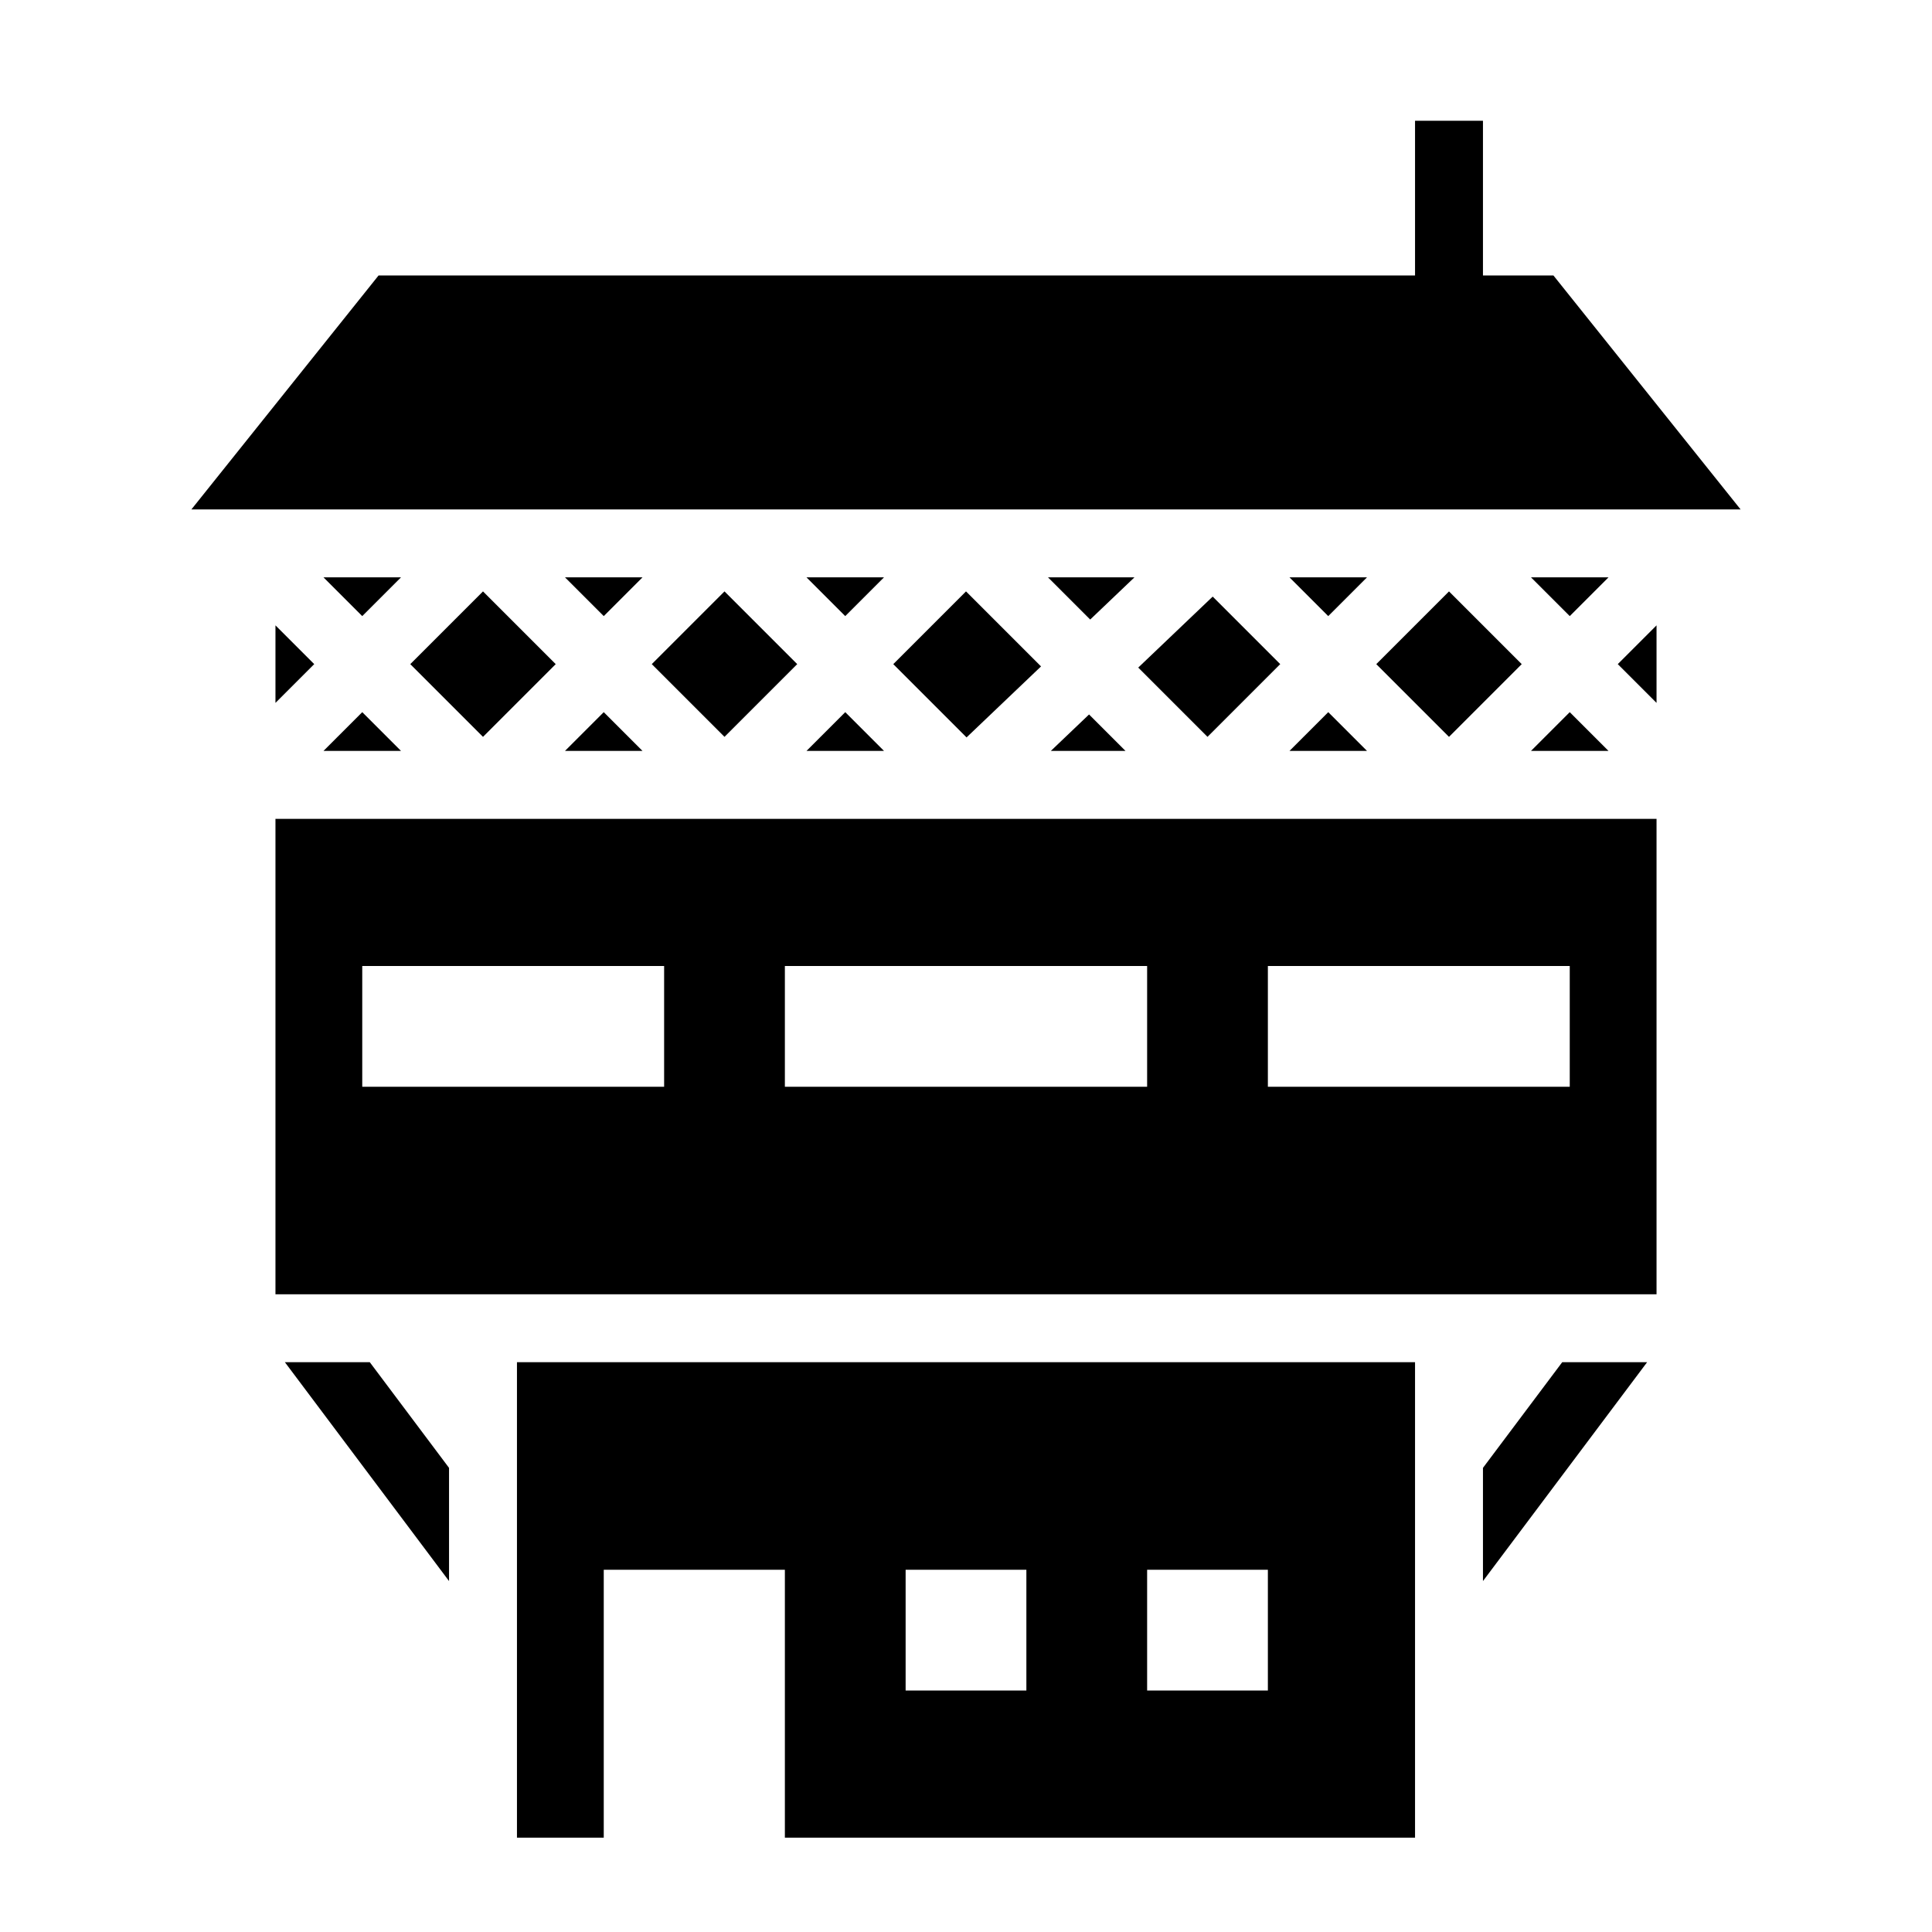
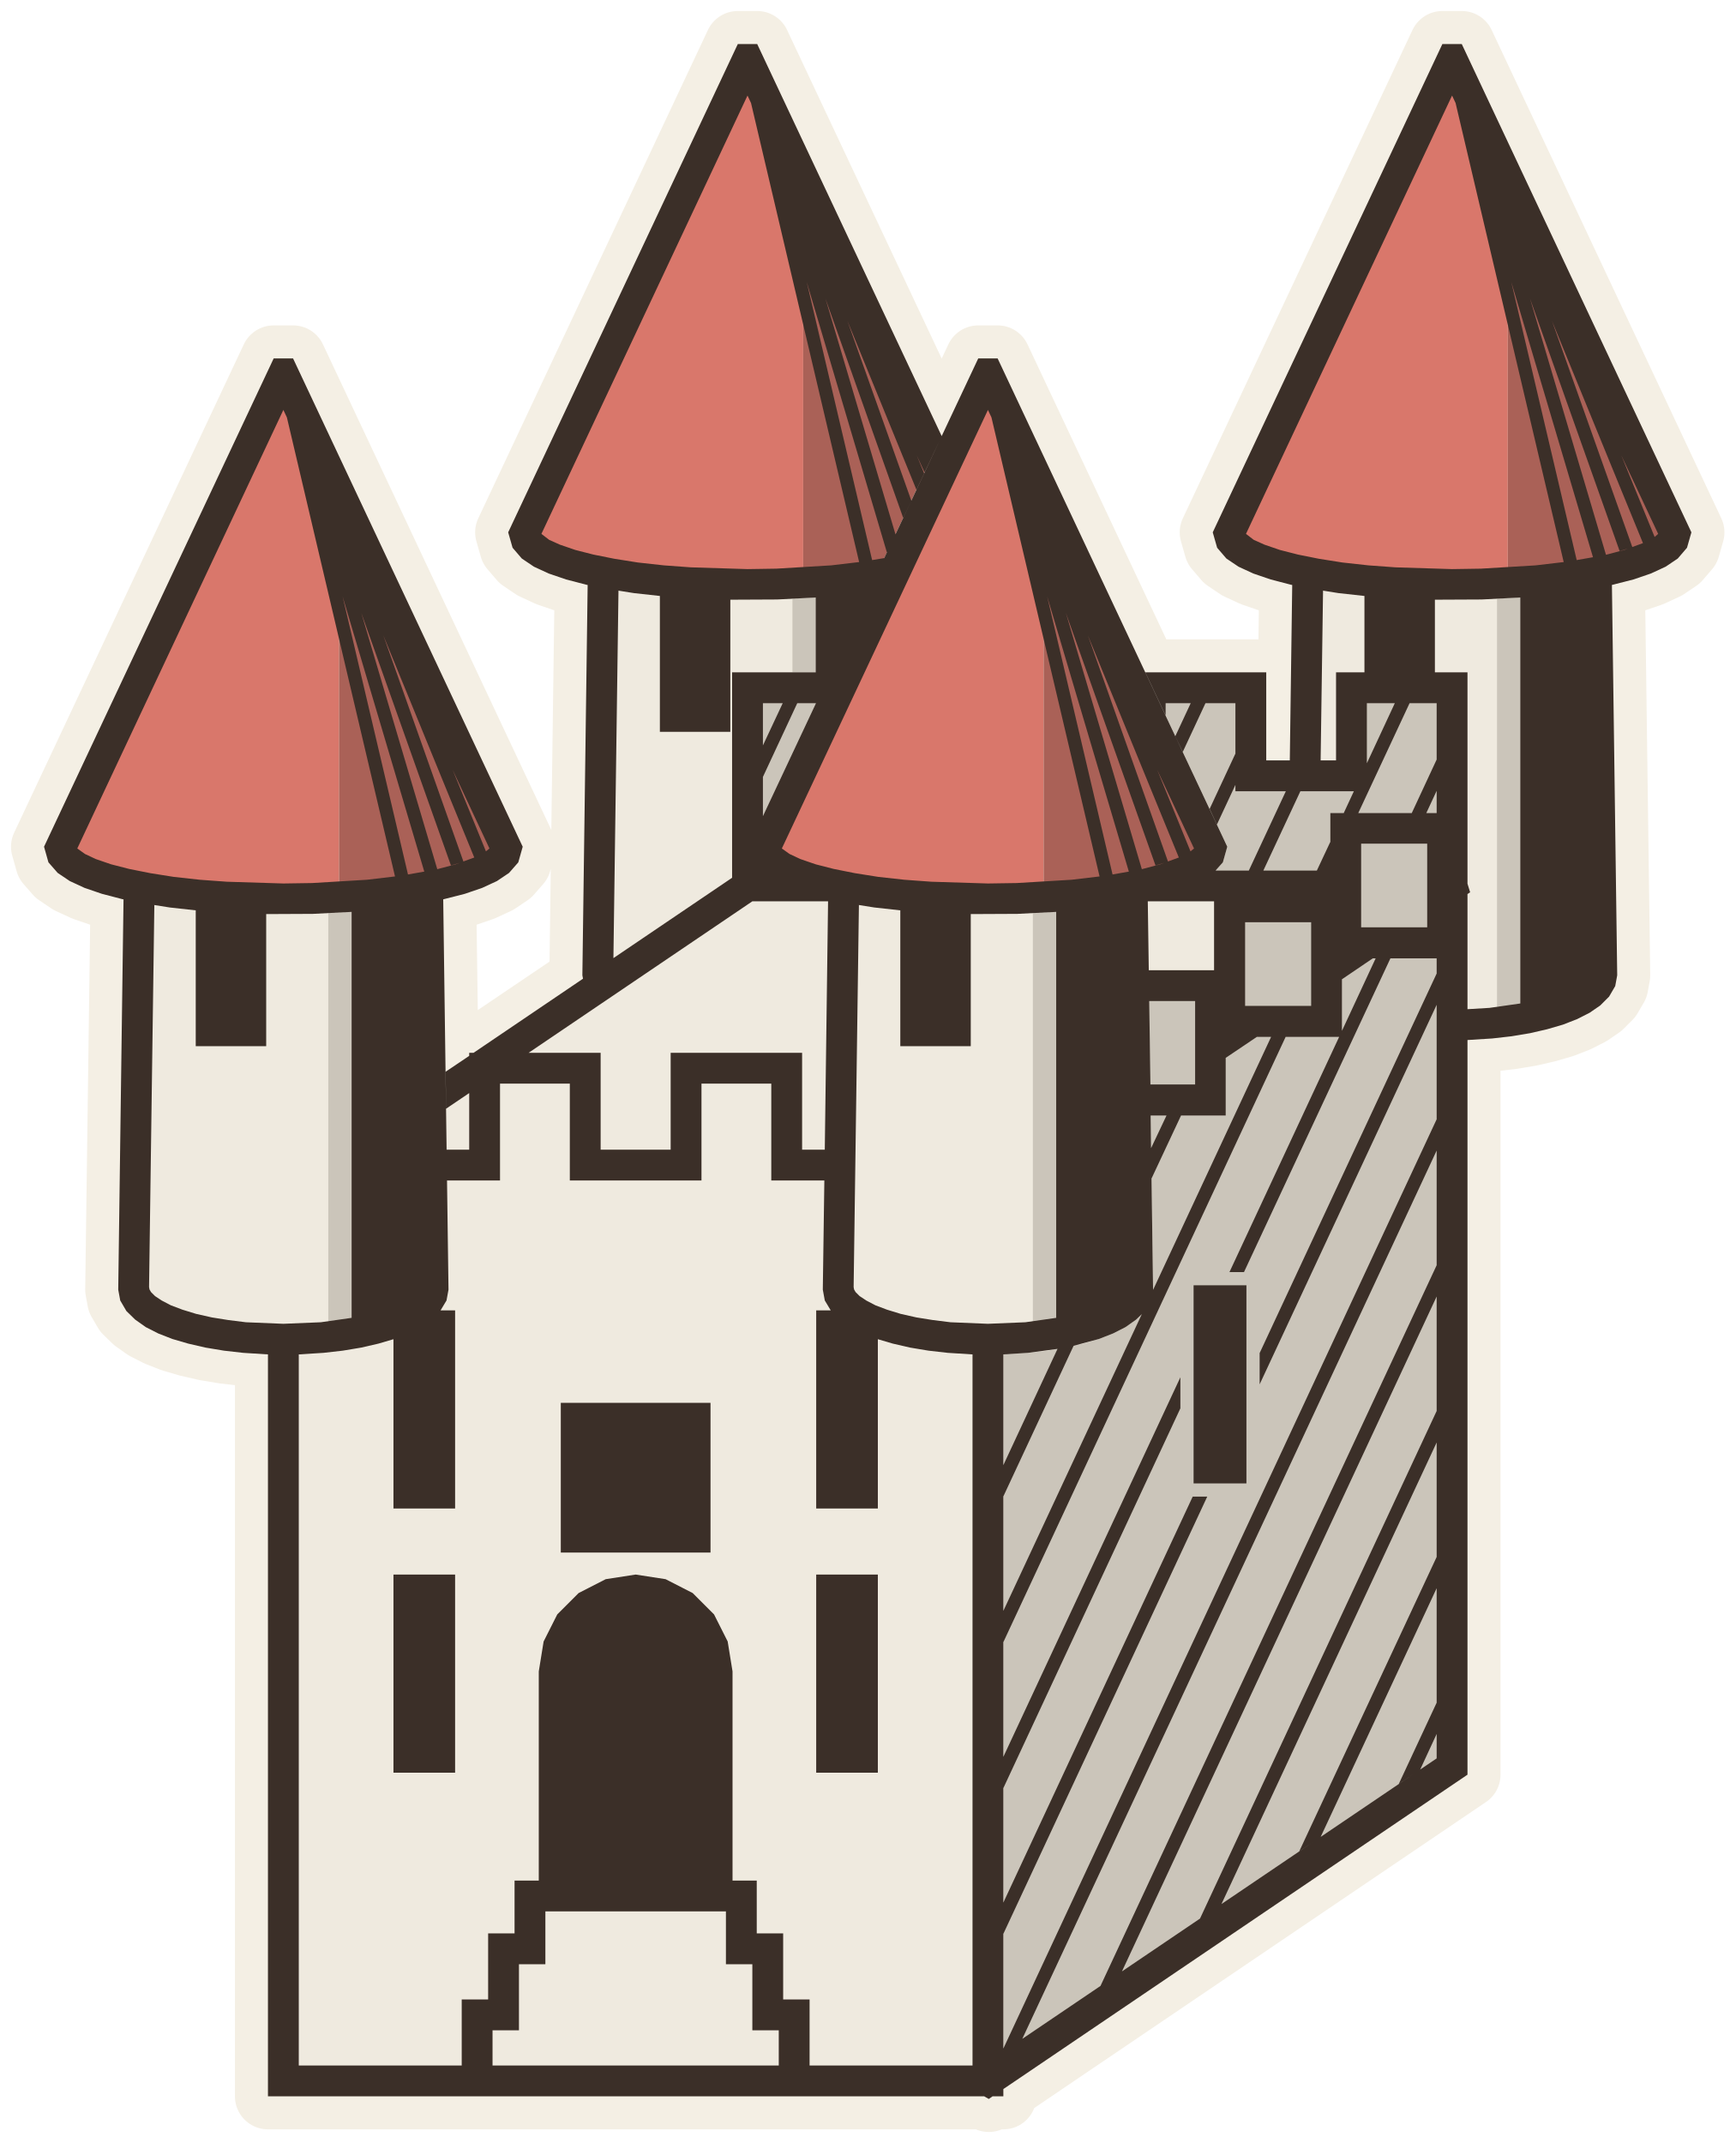
- <svg xmlns="http://www.w3.org/2000/svg" viewBox="0 0 512 512">
-   <path fill="#000" d="M375 32v41H100.326l-49.6 62h410.547l-49.6-62H393V32h-18zM85.727 153 96 163.273 106.273 153H85.727zm64 0L160 163.273 170.273 153h-20.546zm64 0L224 163.273 234.273 153h-20.546zm64 0 11.185 11.186L300.645 153h-22.918zm64 0L352 163.273 362.273 153h-20.546zm64 0L416 163.273 426.273 153h-20.546zM128 156.727 108.727 176 128 195.273 147.273 176 128 156.727zm64 0L172.727 176 192 195.273 211.273 176 192 156.727zm64 0L236.727 176l19.42 19.422 19.736-18.813L256 156.726zm128 0L364.727 176 384 195.273 403.273 176 384 156.727zm-62.623 1.377-19.732 18.814L320 195.273 339.273 176l-17.896-17.896zM73 165.727v20.546L83.273 176 73 165.727zm366 0L428.727 176 439 186.273v-20.546zm-343 23L85.727 199h20.546L96 188.727zm64 0L149.727 199h20.546L160 188.727zm64 0L213.727 199h20.546L224 188.727zm128 0L341.727 199h20.546L352 188.727zm64 0L405.727 199h20.546L416 188.727zm-127.387.613-10.13 9.66h19.79l-9.66-9.66zM73 217v126h366V217H73zm23 39h80v32H96v-32zm112 0h96v32h-96v-32zm128 0h80v32h-80v-32zM75.5 361l43.5 58v-30l-21-28H75.5zm61.5 0v126h23v-71h48v71h167V361H137zm277 0-21 28v30l43.5-58H414zm-174 55h32v32h-32v-32zm64 0h32v32h-32v-32z" />
+ <svg xmlns="http://www.w3.org/2000/svg" viewBox="-28.87 -94.52 78.83 97.34" data-palette="wall:#EFEADF;roof:#D9776B;wood:#C9A97C;earth:#8E9A6A;water:#8FB0B8;flag:#4A3B32;ink:#3B2F28;halo:#F4EFE4">
+   <path data-role="sil" fill="#F4EFE4" stroke="#F4EFE4" stroke-width="3" stroke-linejoin="round" d="M16.21 0.7L16.7 0.7L16.7 0.37L37.78 -13.91L37.78 -47.28L38.9 -47.35L39.78 -47.45L40.62 -47.59L41.4 -47.77L42.12 -47.98L42.76 -48.23L43.33 -48.52L43.81 -48.85L44.21 -49.25L44.49 -49.73L44.58 -50.22L44.34 -67.95L45.32 -68.2L46.11 -68.47L46.78 -68.78L47.33 -69.15L47.75 -69.64L47.95 -70.34L37.52 -92.52L36.64 -92.52L26.21 -70.34L26.41 -69.64L26.83 -69.15L27.38 -68.78L28.05 -68.47L28.84 -68.2L29.82 -67.95L29.71 -59.98L28.64 -59.98L28.64 -63.98L23.15 -63.98L16.44 -78.24L15.56 -78.24L13.9 -74.71L5.52 -92.52L4.64 -92.52L-5.79 -70.34L-5.59 -69.64L-5.17 -69.15L-4.62 -68.78L-3.95 -68.47L-3.16 -68.2L-2.18 -67.95L-2.42 -50.22L-2.39 -50.06L-7.36 -46.7L-7.56 -46.7L-7.56 -46.56L-8.63 -45.84L-8.74 -53.67L-7.76 -53.92L-6.97 -54.19L-6.3 -54.5L-5.75 -54.87L-5.33 -55.35L-5.13 -56.06L-15.56 -78.24L-16.44 -78.24L-26.87 -56.06L-26.67 -55.35L-26.25 -54.87L-25.7 -54.5L-25.03 -54.19L-24.24 -53.92L-23.26 -53.67L-23.5 -35.94L-23.41 -35.45L-23.13 -34.97L-22.73 -34.58L-22.25 -34.24L-21.68 -33.95L-21.04 -33.7L-20.32 -33.49L-19.54 -33.31L-18.7 -33.17L-17.82 -33.07L-16.7 -33L-16.7 0.7L15.83 0.7L16.04 0.82Z" />
+   <path data-role="wall" fill="#EFEADF" d="M4.38 -54.65L4.38 -63.98L7.12 -63.98L7.12 -67.32L5.08 -67.27L3.74 -67.29L2.42 -67.35L1.14 -67.45L-0.08 -67.58L-1.48 -67.81L-1.72 -50.52ZM37.78 -47.98L39.12 -48.08L39.12 -67.32L37.08 -67.27L35.74 -67.29L34.42 -67.35L33.14 -67.45L31.92 -67.58L30.52 -67.81L30.41 -59.98L31.81 -59.98L31.81 -63.98L37.78 -63.98L37.78 -54.38L37.9 -53.99L37.78 -53.91ZM26.27 -54.02L31.55 -54.02L31.55 -54.28L25.22 -54.28L24.24 -53.92L23.26 -53.67L23.3 -50.45L26.27 -50.45ZM1.59 -46.7L7.56 -46.7L7.56 -42.3L8.59 -42.3L8.74 -53.67L7.76 -53.92L6.78 -54.28L5.08 -54.28L-6.11 -46.7L-1.59 -46.7L-1.59 -42.3L1.59 -42.3ZM-16 -33.69L-13.96 -33.8L-13.96 -53.04L-16 -52.99L-17.34 -53.01L-18.66 -53.07L-19.94 -53.17L-21.16 -53.3L-22.56 -53.53L-22.8 -36L-22.74 -35.7L-22.57 -35.4L-22.28 -35.12L-21.89 -34.84L-21.39 -34.59L-20.81 -34.37L-20.14 -34.17L-19.4 -34L-18.6 -33.86L-17.76 -33.77ZM16 -33.69L18.04 -33.8L18.04 -53.04L16 -52.99L14.66 -53.01L13.34 -53.07L12.06 -53.17L10.84 -53.3L9.44 -53.53L9.2 -36L9.26 -35.7L9.43 -35.4L9.72 -35.12L10.11 -34.84L10.61 -34.59L11.19 -34.37L11.86 -34.17L12.6 -34L13.4 -33.86L14.24 -33.77ZM-7.9 -3.7L-6.7 -3.7L-6.7 -6.7L-5.5 -6.7L-5.5 -9.1L5.5 -9.1L5.5 -6.7L6.7 -6.7L6.7 -3.7L7.9 -3.7L7.9 0L16 0L16 -32.99L15.08 -33.01L14.18 -33.07L13.3 -33.17L12.46 -33.31L11.68 -33.49L10.96 -33.7L10.32 -33.95L9.75 -34.24L9.27 -34.58L8.87 -34.97L8.59 -35.45L8.5 -35.94L8.58 -41.6L6.86 -41.6L6.86 -46L2.29 -46L2.29 -41.6L-2.29 -41.6L-2.29 -46L-6.86 -46L-6.86 -41.6L-8.58 -41.6L-8.5 -35.94L-8.59 -35.45L-8.87 -34.97L-9.27 -34.58L-9.75 -34.24L-10.32 -33.95L-10.96 -33.7L-11.68 -33.49L-12.46 -33.31L-13.3 -33.17L-14.18 -33.07L-15.08 -33.01L-16 -32.99L-16 0L-7.9 0ZM-7.56 -45.72L-8.62 -45L-8.59 -42.3L-7.56 -42.3ZM7.2 -3L6 -3L6 -6L4.8 -6L4.8 -8.4L-4.8 -8.4L-4.8 -6L-6 -6L-6 -3L-7.2 -3L-7.2 0L7.2 0Z" />
+   <path data-role="wall-shade" fill="#cbc5ba" d="M39.12 -48.08L40.48 -48.28L41.22 -48.45L41.89 -48.65L42.48 -48.87L42.97 -49.12L43.36 -49.4L43.65 -49.68L43.82 -49.98L43.88 -50.28L43.64 -67.81L42.24 -67.58L41.02 -67.45L39.12 -67.32ZM10.57 -67.64L9.02 -67.45L7.12 -67.32L7.12 -63.98L8.85 -63.98ZM31.55 -57.59L37.08 -57.59L37.08 -63.28L32.51 -63.28L32.51 -59.28L27.94 -59.28L27.94 -63.28L23.48 -63.28L26.87 -56.06L26.67 -55.35L26.34 -54.98L31.55 -54.98ZM5.33 -55.35L5.13 -56.06L8.52 -63.28L5.08 -63.28L5.08 -54.98L5.66 -54.98ZM36.65 -56.9L32.24 -56.9L32.24 -51.7L36.65 -51.7ZM-13.96 -33.8L-12.6 -34L-11.86 -34.17L-11.19 -34.37L-10.61 -34.59L-10.11 -34.84L-9.72 -35.12L-9.43 -35.4L-9.26 -35.7L-9.2 -36L-9.44 -53.53L-10.84 -53.3L-12.06 -53.17L-13.96 -53.04ZM18.04 -33.8L19.4 -34L20.14 -34.17L20.81 -34.37L21.39 -34.59L21.89 -34.84L22.28 -35.12L22.57 -35.4L22.74 -35.7L22.8 -36L22.56 -53.53L21.16 -53.3L19.94 -53.17L18.04 -53.04ZM31.38 -53.33L26.98 -53.33L26.98 -48.13L31.38 -48.13ZM37.08 -14.28L37.08 -50.99L32.23 -50.99L32.08 -50.89L32.08 -47.42L26.96 -47.42L26.8 -47.32L26.8 -43.85L23.39 -43.85L23.5 -35.94L23.41 -35.45L23.13 -34.97L22.73 -34.58L22.25 -34.24L21.68 -33.95L21.04 -33.7L20.32 -33.49L19.54 -33.31L18.7 -33.17L17.82 -33.07L16.7 -33L16.7 -0.47ZM26.11 -49.76L23.31 -49.76L23.38 -44.55L26.11 -44.55Z" />
+   <path data-role="roof" fill="#D9776B" d="M5.08 -67.97L7.61 -68.04L7.61 -86.44L5.08 -91.82L-5.05 -70.28L-4.96 -69.98L-4.7 -69.68L-4.28 -69.39L-3.69 -69.12L-2.96 -68.87L-2.08 -68.64L-1.09 -68.45L0.02 -68.28L1.2 -68.14L2.46 -68.05ZM37.08 -67.97L39.61 -68.04L39.61 -86.44L37.08 -91.82L26.95 -70.28L27.04 -69.98L27.3 -69.68L27.72 -69.39L28.31 -69.12L29.05 -68.87L29.92 -68.64L30.91 -68.45L32.02 -68.28L33.2 -68.14L34.46 -68.05ZM-16 -53.69L-13.47 -53.76L-13.47 -72.16L-16 -77.54L-26.13 -56L-26.04 -55.7L-25.78 -55.4L-25.36 -55.12L-24.77 -54.84L-24.04 -54.59L-23.16 -54.37L-22.17 -54.17L-21.06 -54L-19.88 -53.86L-18.62 -53.77ZM16 -53.69L18.53 -53.76L18.53 -72.16L16 -77.54L5.87 -56L5.96 -55.7L6.22 -55.4L6.64 -55.12L7.23 -54.84L7.96 -54.59L8.84 -54.37L9.83 -54.17L10.94 -54L12.12 -53.86L13.38 -53.77Z" />
+   <path data-role="roof-shade" fill="#aa6157" d="M7.61 -68.04L8.96 -68.14L10.93 -68.4L13.51 -73.89L7.61 -86.44ZM39.61 -68.04L40.96 -68.14L42.14 -68.28L43.25 -68.45L44.24 -68.64L45.12 -68.87L45.85 -69.12L46.44 -69.39L46.86 -69.68L47.12 -69.98L47.21 -70.28L39.61 -86.44ZM-13.47 -53.76L-12.12 -53.86L-10.94 -54L-9.83 -54.17L-8.84 -54.37L-7.96 -54.59L-7.23 -54.84L-6.64 -55.12L-6.22 -55.4L-5.96 -55.7L-5.87 -56L-13.47 -72.16ZM18.53 -53.76L19.88 -53.86L21.06 -54L22.17 -54.17L23.16 -54.37L24.04 -54.59L24.77 -54.84L25.36 -55.12L25.78 -55.4L26.04 -55.7L26.13 -56L18.53 -72.16Z" />
+   <path data-role="ink" fill="#3B2F28" d="M1.1 -61.28L4.3 -61.28L4.3 -67.28L6.42 -67.29L8.18 -67.38L8.18 -63.98L4.38 -63.98L4.38 -54.65L-7.36 -46.7L-7.56 -46.7L-7.56 -46.56L-8.63 -45.84L-8.61 -44.16L-7.56 -44.87L-7.56 -42.3L-8.59 -42.3L-8.57 -40.9L-6.16 -40.9L-6.16 -45.3L-2.99 -45.3L-2.99 -40.9L2.99 -40.9L2.99 -45.3L6.16 -45.3L6.16 -40.9L8.57 -40.9L8.5 -35.94L8.59 -35.45L8.86 -35L8.2 -35L8.2 -26L11 -26L11 -33.69L11.68 -33.49L12.46 -33.31L13.3 -33.17L14.18 -33.07L15.3 -33L15.3 -0.7L7.9 -0.7L7.9 -3.7L6.7 -3.7L6.7 -6.7L5.5 -6.7L5.5 -9.1L4.4 -9.1L4.4 -18.6L4.18 -19.96L3.56 -21.19L2.59 -22.16L1.36 -22.79L0 -23L-1.36 -22.79L-2.59 -22.16L-3.56 -21.19L-4.18 -19.96L-4.4 -18.6L-4.4 -9.1L-5.5 -9.1L-5.5 -6.7L-6.7 -6.7L-6.7 -3.7L-7.9 -3.7L-7.9 -0.7L-15.3 -0.7L-15.3 -33L-14.18 -33.07L-13.3 -33.17L-12.46 -33.31L-11.68 -33.49L-11 -33.69L-11 -26L-8.2 -26L-8.2 -35L-8.86 -35L-8.59 -35.45L-8.5 -35.94L-8.74 -53.67L-7.76 -53.92L-6.97 -54.19L-6.3 -54.5L-5.75 -54.87L-5.33 -55.35L-5.13 -56.06L-15.56 -78.24L-16.44 -78.24L-26.87 -56.06L-26.67 -55.35L-26.25 -54.87L-25.7 -54.5L-25.03 -54.19L-24.24 -53.92L-23.32 -53.68L-22.29 -53.48L-21.16 -53.3L-19.98 -53.17L-19.98 -47L-16.78 -47L-16.78 -53L-14.66 -53.01L-12.9 -53.1L-12.9 -34.66L-14.3 -34.46L-16 -34.39L-17.7 -34.46L-18.5 -34.56L-19.25 -34.68L-19.96 -34.84L-20.58 -35.03L-21.11 -35.23L-21.53 -35.45L-21.83 -35.65L-22.01 -35.83L-22.08 -35.95L-22.1 -36.06L-21.86 -53.41L-23.26 -53.67L-23.5 -35.94L-23.41 -35.45L-23.13 -34.97L-22.73 -34.58L-22.25 -34.24L-21.68 -33.95L-21.04 -33.7L-20.32 -33.49L-19.54 -33.31L-18.7 -33.17L-17.82 -33.07L-16.7 -33L-16.7 0.7L15.83 0.7L16.04 0.82L16.21 0.7L16.7 0.7L16.7 -33L17.82 -33.07L19.16 -33.25L16.7 -27.97L16.7 -26.55L19.89 -33.39L21.04 -33.7L21.68 -33.95L22.25 -34.24L22.73 -34.58L22.99 -34.83L16.7 -21.35L16.7 -19.93L29.52 -47.42L31.95 -47.42L26.97 -36.74L27.63 -36.74L34.28 -50.99L36.38 -50.99L36.38 -50.3L28.34 -33.06L28.34 -31.64L36.38 -48.88L36.38 -43.68L16.7 -1.47L16.7 0.37L37.78 -13.91L37.78 -53.91L37.9 -53.99L37.78 -54.38L37.78 -63.98L36.3 -63.98L36.3 -67.28L38.42 -67.29L40.18 -67.38L40.18 -48.94L38.78 -48.74L37.78 -48.68L37.78 -47.28L38.9 -47.35L39.78 -47.45L40.62 -47.59L41.4 -47.77L42.12 -47.98L42.76 -48.23L43.33 -48.52L43.81 -48.85L44.21 -49.25L44.49 -49.73L44.58 -50.22L44.34 -67.95L45.32 -68.2L46.11 -68.47L46.78 -68.78L47.33 -69.15L47.75 -69.64L47.95 -70.34L37.52 -92.52L36.64 -92.52L26.21 -70.34L26.41 -69.64L26.83 -69.15L27.38 -68.78L28.05 -68.47L28.84 -68.2L29.76 -67.96L30.79 -67.76L31.92 -67.58L33.1 -67.45L33.1 -63.98L31.81 -63.98L31.81 -59.98L31.11 -59.98L31.22 -67.69L29.82 -67.95L29.71 -59.98L28.64 -59.98L28.64 -63.98L23.15 -63.98L24.07 -62.03L24.07 -62.58L25.21 -62.58L24.51 -61.08L24.85 -60.37L25.88 -62.58L27.24 -62.58L27.24 -60.29L26.07 -57.78L26.4 -57.07L27.24 -58.87L27.24 -58.58L29.53 -58.58L27.85 -54.98L26.34 -54.98L26.67 -55.35L26.87 -56.06L16.44 -78.24L15.56 -78.24L11.8 -70.25L8.62 -80.96L12.15 -71L12.52 -71.78L9.62 -79.94L12.75 -72.28L13.1 -73.02L12.77 -73.83L13.12 -73.07L13.9 -74.71L5.52 -92.52L4.64 -92.52L-5.79 -70.34L-5.59 -69.64L-5.17 -69.15L-4.62 -68.78L-3.95 -68.47L-3.16 -68.2L-2.24 -67.96L-1.21 -67.76L-0.08 -67.58L1.1 -67.45ZM37.08 -68.67L34.51 -68.75L33.28 -68.84L32.1 -68.97L31.03 -69.14L30.08 -69.33L29.26 -69.54L28.56 -69.78L28.07 -70L27.72 -70.27L37.08 -90.18L37.24 -89.84L42.15 -68.99L40.88 -68.84L38.39 -68.69ZM5.08 -68.67L2.51 -68.75L1.28 -68.84L0.1 -68.97L-0.97 -69.14L-1.92 -69.33L-2.74 -69.54L-3.44 -69.78L-3.93 -70L-4.28 -70.27L5.08 -90.18L5.24 -89.84L10.15 -68.99L8.88 -68.84L6.39 -68.69ZM39.77 -81.71L43.48 -69.21L42.74 -69.08ZM11.29 -69.17L10.74 -69.08L7.77 -81.71L11.41 -69.43ZM40.62 -80.96L44.69 -69.49L45.27 -69.66L41.62 -79.94L45.75 -69.85L44.9 -69.54L44.07 -69.32ZM16 -54.39L13.43 -54.47L12.2 -54.56L11.02 -54.69L9.95 -54.86L9 -55.05L8.18 -55.26L7.48 -55.5L6.99 -55.73L6.64 -55.98L16 -75.9L16.16 -75.56L21.07 -54.71L19.8 -54.56L17.31 -54.41ZM-16 -54.39L-18.57 -54.47L-19.8 -54.56L-20.98 -54.69L-22.05 -54.86L-23 -55.05L-23.82 -55.26L-24.52 -55.5L-25.01 -55.73L-25.36 -55.98L-16 -75.9L-15.84 -75.56L-10.93 -54.71L-12.2 -54.56L-14.69 -54.41ZM46.28 -70.13L44.77 -73.83L46.44 -70.27ZM-1.01 -51L-0.78 -67.69L-2.18 -67.95L-2.42 -50.22L-2.39 -50.06ZM18.69 -67.43L22.4 -54.93L21.66 -54.8ZM-13.31 -67.43L-9.6 -54.93L-10.34 -54.8ZM19.54 -66.68L23.61 -55.21L24.18 -55.38L20.54 -65.66L24.67 -55.57L23.82 -55.26L22.99 -55.04ZM-12.46 -66.68L-8.39 -55.21L-7.82 -55.38L-11.46 -65.66L-7.33 -55.57L-8.18 -55.26L-9.01 -55.04ZM5.78 -57.45L5.78 -62.58L6.68 -62.58L5.78 -60.66L5.78 -59.23L7.34 -62.58L8.19 -62.58ZM33.21 -62.58L34.48 -62.58L33.21 -59.85ZM32.82 -57.59L35.15 -62.58L36.38 -62.58L36.38 -60.02L35.25 -57.59ZM25.2 -55.85L23.69 -59.55L25.36 -55.98ZM-6.8 -55.85L-8.31 -59.55L-6.64 -55.98ZM35.91 -57.59L36.38 -58.6L36.38 -57.59ZM28.51 -54.98L30.19 -58.58L32.62 -58.58L32.16 -57.59L31.55 -57.59L31.55 -56.28L30.94 -54.98ZM32.95 -52.4L32.95 -56.2L35.95 -56.2L35.95 -52.4ZM16 -34.39L14.3 -34.46L13.5 -34.56L12.75 -34.68L12.04 -34.84L11.42 -35.03L10.89 -35.23L10.47 -35.45L10.17 -35.65L9.99 -35.83L9.92 -35.95L9.9 -36.06L10.14 -53.41L8.74 -53.67L8.59 -42.3L7.56 -42.3L7.56 -46.7L1.59 -46.7L1.59 -42.3L-1.59 -42.3L-1.59 -46.7L-4.86 -46.7L5.3 -53.58L8.74 -53.58L8.74 -53.67L9.71 -53.48L10.84 -53.3L12.02 -53.17L12.02 -47L15.22 -47L15.22 -53L17.34 -53.01L19.1 -53.1L19.1 -34.66L17.7 -34.46ZM23.38 -45.26L23.26 -53.58L26.27 -53.58L26.27 -50.45L23.3 -50.45L23.32 -49.05L25.41 -49.05L25.41 -45.26ZM27.68 -48.83L27.68 -52.63L30.68 -52.63L30.68 -48.83ZM32.08 -50.04L33.48 -50.99L33.61 -50.99L32.08 -47.7ZM23.43 -40.99L24.77 -43.85L26.8 -43.85L26.8 -46.47L28.21 -47.42L28.86 -47.42L23.5 -35.93ZM23.39 -43.85L24.11 -43.85L23.41 -42.37ZM17.56 -1.91L36.38 -42.26L36.38 -37.05L21.11 -4.31L22.08 -4.96L36.38 -35.63L36.38 -30.43L25.63 -7.37L26.6 -8.02L36.38 -29L36.38 -23.8L30.14 -10.43L31.11 -11.08L36.38 -22.38L36.38 -17.18L34.66 -13.49L35.63 -14.14L36.38 -15.76L36.38 -14.65ZM27.74 -36.14L25.34 -36.14L25.34 -27.14L27.74 -27.14ZM24.74 -30.55L24.74 -31.96L16.7 -14.72L16.7 -13.3ZM3.4 -30.8L-3.4 -30.8L-3.4 -24L3.4 -24ZM25.96 -26.54L25.3 -26.54L16.7 -8.1L16.7 -6.68ZM-8.2 -23L-11 -23L-11 -14L-8.2 -14ZM11 -23L8.2 -23L8.2 -14L11 -14ZM-6.5 -0.7L-6.5 -2.3L-5.3 -2.3L-5.3 -5.3L-4.1 -5.3L-4.1 -7.7L4.1 -7.7L4.1 -5.3L5.3 -5.3L5.3 -2.3L6.5 -2.3L6.5 -0.7Z" />
</svg>
